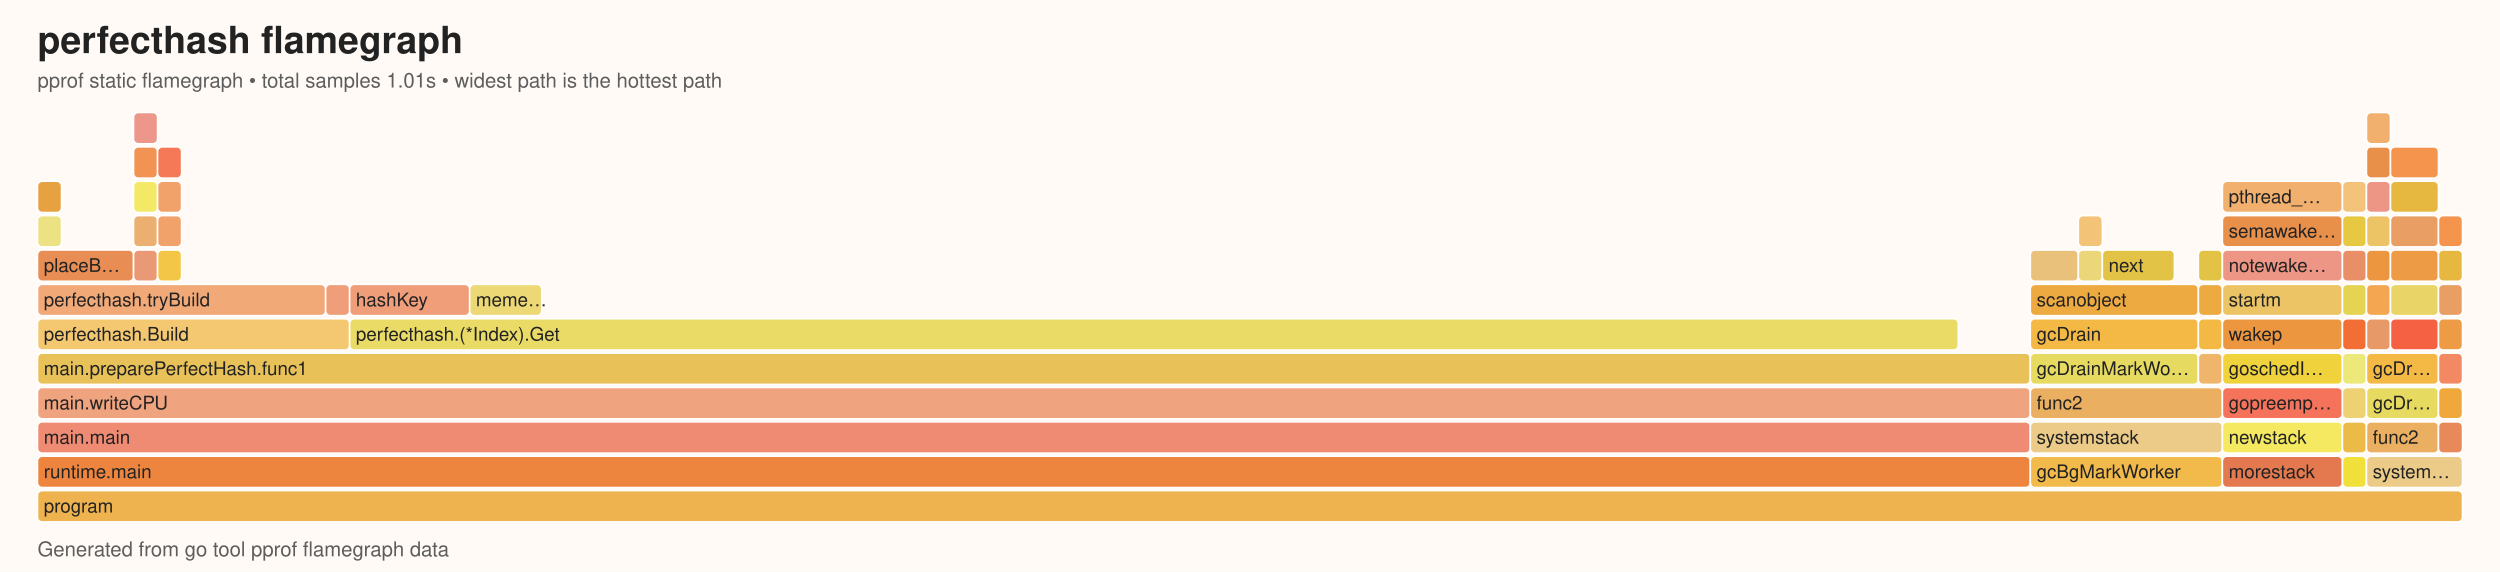
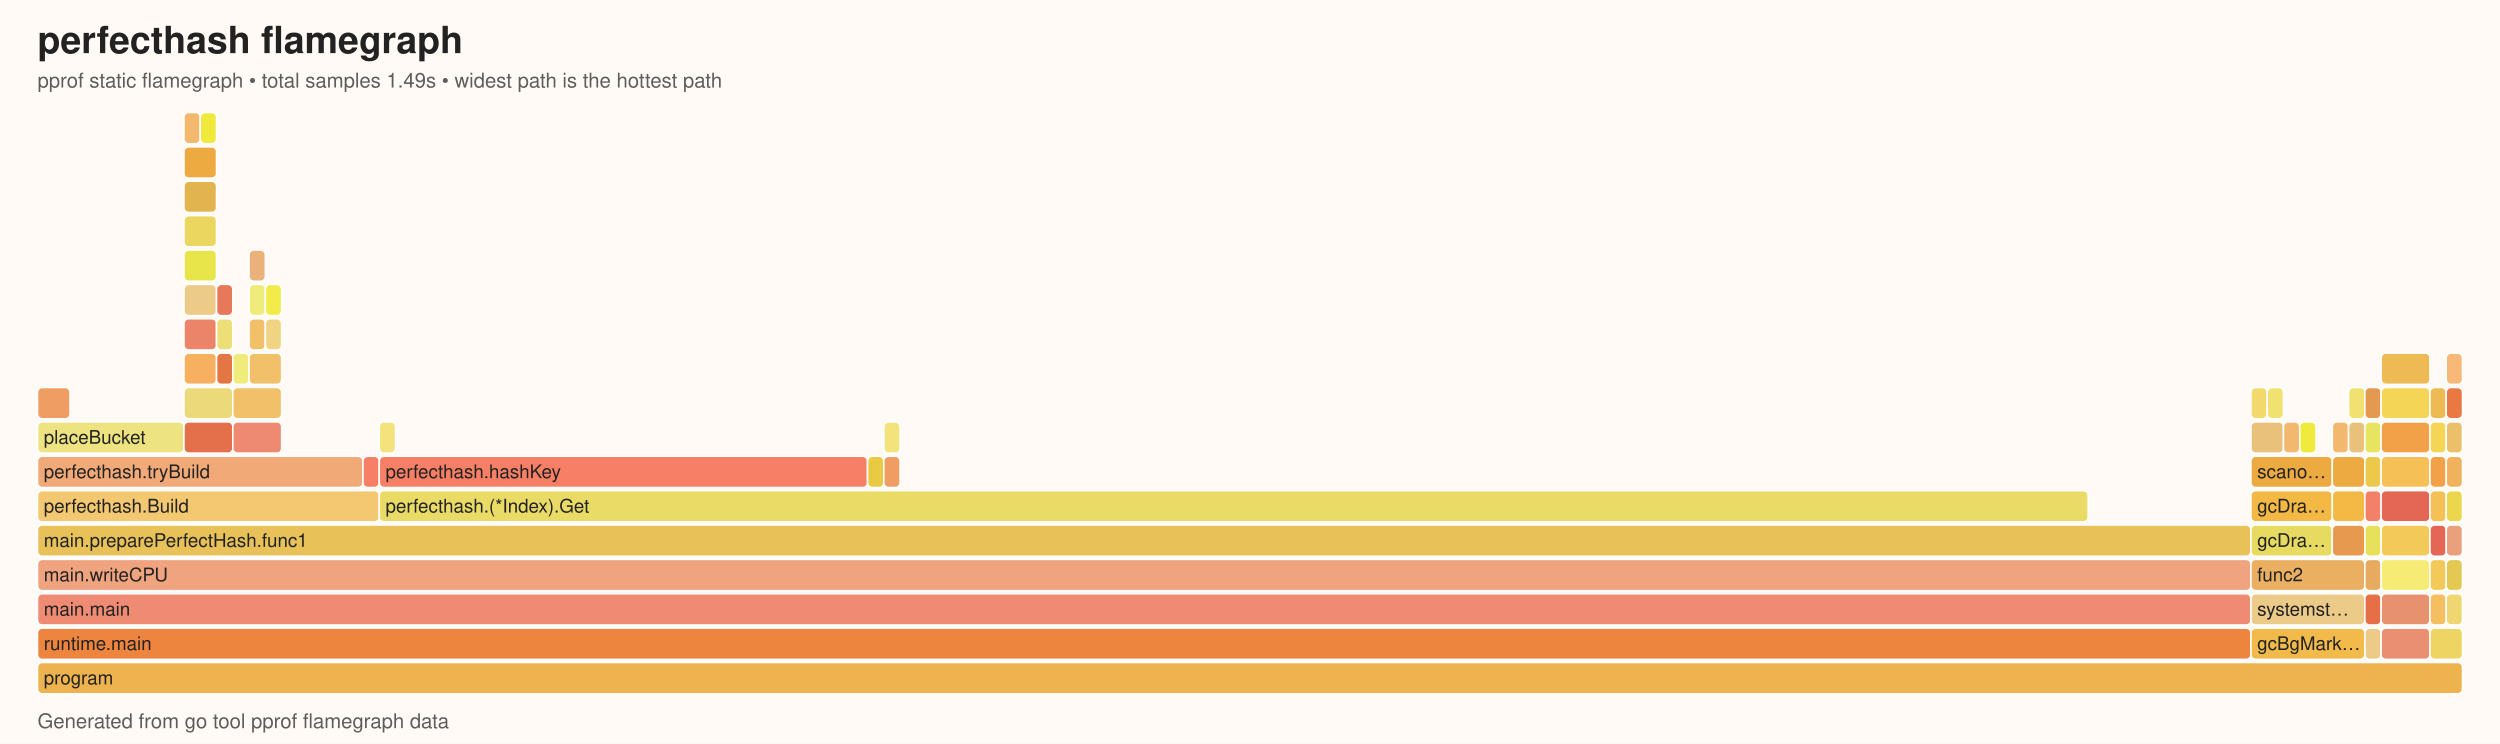
- <svg xmlns="http://www.w3.org/2000/svg" width="1600" height="366" viewBox="0 0 1600 366" role="img" aria-label="perfecthash flamegraph">
+ <svg xmlns="http://www.w3.org/2000/svg" width="1600" height="476" viewBox="0 0 1600 476" role="img" aria-label="perfecthash flamegraph">
  <style>text{font-family:-apple-system,BlinkMacSystemFont,'Segoe UI',Helvetica,Arial,sans-serif;}.title{font-size:24px;font-weight:700;fill:#222;}.subtitle{font-size:13px;fill:#5d5d5d;}.box-label{font-size:12px;fill:#222;pointer-events:none;}.box{stroke:#ffffff;stroke-width:1;}</style>
-   <rect x="0" y="0" width="1600" height="366" fill="#fffaf5" />
+   <rect x="0" y="0" width="1600" height="476" fill="#fffaf5" />
  <text class="title" x="24" y="34">perfecthash flamegraph</text>
-   <text class="subtitle" x="24" y="56">pprof static flamegraph • total samples 1.01s • widest path is the hottest path</text>
-   <g>
-     <rect class="box" x="24.00" y="314.00" width="1552.00" height="20" rx="3" ry="3" fill="hsl(38,82%,62%)" />
-     <text class="box-label" x="28.00" y="328.00">program</text>
-   </g>
-   <g>
-     <rect class="box" x="24.00" y="292.00" width="1275.41" height="20" rx="3" ry="3" fill="hsl(24,84%,59%)" />
-     <text class="box-label" x="28.00" y="306.00">runtime.main</text>
-   </g>
-   <g>
-     <rect class="box" x="24.00" y="270.00" width="1275.41" height="20" rx="3" ry="3" fill="hsl(12,78%,69%)" />
-     <text class="box-label" x="28.00" y="284.00">main.main</text>
-   </g>
-   <g>
-     <rect class="box" x="24.00" y="248.00" width="1275.41" height="20" rx="3" ry="3" fill="hsl(19,79%,72%)" />
-     <text class="box-label" x="28.00" y="262.00">main.writeCPU</text>
-   </g>
-   <g>
-     <rect class="box" x="24.00" y="226.00" width="1275.41" height="20" rx="3" ry="3" fill="hsl(44,76%,63%)" />
-     <text class="box-label" x="28.00" y="240.00">main.preparePerfectHash.func1</text>
-   </g>
-   <g>
-     <rect class="box" x="24.00" y="204.00" width="199.76" height="20" rx="3" ry="3" fill="hsl(40,85%,70%)" />
-     <text class="box-label" x="28.00" y="218.00">perfecthash.Build</text>
-   </g>
-   <g>
-     <rect class="box" x="24.00" y="182.00" width="184.40" height="20" rx="3" ry="3" fill="hsl(24,83%,71%)" />
-     <text class="box-label" x="28.00" y="196.00">perfecthash.tryBuild</text>
-   </g>
-   <g>
-     <rect class="box" x="24.00" y="160.00" width="61.47" height="20" rx="3" ry="3" fill="hsl(23,76%,62%)" />
-     <text class="box-label" x="28.00" y="174.00">placeB…</text>
-   </g>
-   <g>
-     <rect class="box" x="24.00" y="138.00" width="15.37" height="20" rx="3" ry="3" fill="hsl(54,73%,72%)" />
-   </g>
-   <g>
-     <rect class="box" x="24.00" y="116.00" width="15.37" height="20" rx="3" ry="3" fill="hsl(35,77%,58%)" />
-   </g>
-   <g>
-     <rect class="box" x="85.47" y="160.00" width="15.37" height="20" rx="3" ry="3" fill="hsl(18,73%,69%)" />
-   </g>
-   <g>
-     <rect class="box" x="85.47" y="138.00" width="15.37" height="20" rx="3" ry="3" fill="hsl(31,75%,68%)" />
-   </g>
-   <g>
-     <rect class="box" x="85.47" y="116.00" width="15.37" height="20" rx="3" ry="3" fill="hsl(55,86%,68%)" />
-   </g>
-   <g>
-     <rect class="box" x="85.47" y="94.00" width="15.37" height="20" rx="3" ry="3" fill="hsl(24,86%,64%)" />
-   </g>
-   <g>
-     <rect class="box" x="85.47" y="72.00" width="15.37" height="20" rx="3" ry="3" fill="hsl(9,72%,73%)" />
-   </g>
-   <g>
-     <rect class="box" x="100.83" y="160.00" width="15.37" height="20" rx="3" ry="3" fill="hsl(44,89%,62%)" />
-   </g>
-   <g>
-     <rect class="box" x="100.83" y="138.00" width="15.37" height="20" rx="3" ry="3" fill="hsl(25,83%,68%)" />
-   </g>
-   <g>
-     <rect class="box" x="100.83" y="116.00" width="15.37" height="20" rx="3" ry="3" fill="hsl(25,83%,68%)" />
-   </g>
-   <g>
-     <rect class="box" x="100.83" y="94.00" width="15.37" height="20" rx="3" ry="3" fill="hsl(13,89%,65%)" />
-   </g>
-   <g>
-     <rect class="box" x="208.40" y="182.00" width="15.37" height="20" rx="3" ry="3" fill="hsl(18,80%,71%)" />
-   </g>
-   <g>
-     <rect class="box" x="223.76" y="204.00" width="1029.54" height="20" rx="3" ry="3" fill="hsl(53,76%,66%)" />
-     <text class="box-label" x="227.76" y="218.00">perfecthash.(*Index).Get</text>
-   </g>
-   <g>
-     <rect class="box" x="223.76" y="182.00" width="76.83" height="20" rx="3" ry="3" fill="hsl(18,80%,71%)" />
-     <text class="box-label" x="227.76" y="196.00">hashKey</text>
-   </g>
-   <g>
-     <rect class="box" x="300.59" y="182.00" width="46.10" height="20" rx="3" ry="3" fill="hsl(50,76%,69%)" />
-     <text class="box-label" x="304.59" y="196.00">meme…</text>
-   </g>
-   <g>
-     <rect class="box" x="1299.41" y="292.00" width="122.93" height="20" rx="3" ry="3" fill="hsl(40,87%,62%)" />
-     <text class="box-label" x="1303.41" y="306.00">gcBgMarkWorker</text>
-   </g>
-   <g>
-     <rect class="box" x="1299.41" y="270.00" width="122.93" height="20" rx="3" ry="3" fill="hsl(40,73%,73%)" />
-     <text class="box-label" x="1303.41" y="284.00">systemstack</text>
-   </g>
-   <g>
-     <rect class="box" x="1299.41" y="248.00" width="122.93" height="20" rx="3" ry="3" fill="hsl(34,77%,65%)" />
-     <text class="box-label" x="1303.41" y="262.00">func2</text>
-   </g>
-   <g>
-     <rect class="box" x="1299.41" y="226.00" width="107.56" height="20" rx="3" ry="3" fill="hsl(55,73%,64%)" />
-     <text class="box-label" x="1303.41" y="240.00">gcDrainMarkWo…</text>
-   </g>
-   <g>
-     <rect class="box" x="1299.41" y="204.00" width="107.56" height="20" rx="3" ry="3" fill="hsl(40,88%,61%)" />
-     <text class="box-label" x="1303.41" y="218.00">gcDrain</text>
-   </g>
-   <g>
-     <rect class="box" x="1299.41" y="182.00" width="107.56" height="20" rx="3" ry="3" fill="hsl(37,82%,59%)" />
-     <text class="box-label" x="1303.41" y="196.00">scanobject</text>
-   </g>
-   <g>
-     <rect class="box" x="1299.41" y="160.00" width="30.73" height="20" rx="3" ry="3" fill="hsl(38,73%,70%)" />
-   </g>
-   <g>
-     <rect class="box" x="1330.14" y="160.00" width="15.37" height="20" rx="3" ry="3" fill="hsl(49,74%,70%)" />
-   </g>
-   <g>
-     <rect class="box" x="1330.14" y="138.00" width="15.37" height="20" rx="3" ry="3" fill="hsl(37,84%,71%)" />
-   </g>
-   <g>
-     <rect class="box" x="1345.50" y="160.00" width="46.10" height="20" rx="3" ry="3" fill="hsl(48,74%,58%)" />
-     <text class="box-label" x="1349.50" y="174.00">next</text>
-   </g>
-   <g>
-     <rect class="box" x="1406.97" y="226.00" width="15.37" height="20" rx="3" ry="3" fill="hsl(34,81%,68%)" />
-   </g>
-   <g>
-     <rect class="box" x="1406.97" y="204.00" width="15.37" height="20" rx="3" ry="3" fill="hsl(40,88%,61%)" />
-   </g>
-   <g>
-     <rect class="box" x="1406.97" y="182.00" width="15.37" height="20" rx="3" ry="3" fill="hsl(37,82%,59%)" />
-   </g>
-   <g>
-     <rect class="box" x="1406.97" y="160.00" width="15.37" height="20" rx="3" ry="3" fill="hsl(48,74%,58%)" />
-   </g>
-   <g>
-     <rect class="box" x="1422.34" y="292.00" width="76.83" height="20" rx="3" ry="3" fill="hsl(17,74%,60%)" />
-     <text class="box-label" x="1426.34" y="306.00">morestack</text>
-   </g>
-   <g>
-     <rect class="box" x="1422.34" y="270.00" width="76.83" height="20" rx="3" ry="3" fill="hsl(55,88%,67%)" />
-     <text class="box-label" x="1426.34" y="284.00">newstack</text>
-   </g>
-   <g>
-     <rect class="box" x="1422.34" y="248.00" width="76.83" height="20" rx="3" ry="3" fill="hsl(9,89%,66%)" />
-     <text class="box-label" x="1426.34" y="262.00">gopreemp…</text>
-   </g>
-   <g>
-     <rect class="box" x="1422.34" y="226.00" width="76.83" height="20" rx="3" ry="3" fill="hsl(50,86%,59%)" />
-     <text class="box-label" x="1426.34" y="240.00">goschedI…</text>
-   </g>
-   <g>
-     <rect class="box" x="1422.34" y="204.00" width="76.83" height="20" rx="3" ry="3" fill="hsl(30,83%,59%)" />
-     <text class="box-label" x="1426.34" y="218.00">wakep</text>
-   </g>
-   <g>
-     <rect class="box" x="1422.34" y="182.00" width="76.83" height="20" rx="3" ry="3" fill="hsl(42,78%,66%)" />
-     <text class="box-label" x="1426.34" y="196.00">startm</text>
-   </g>
-   <g>
-     <rect class="box" x="1422.34" y="160.00" width="76.83" height="20" rx="3" ry="3" fill="hsl(9,76%,73%)" />
-     <text class="box-label" x="1426.34" y="174.00">notewake…</text>
-   </g>
-   <g>
-     <rect class="box" x="1422.34" y="138.00" width="76.83" height="20" rx="3" ry="3" fill="hsl(26,77%,60%)" />
-     <text class="box-label" x="1426.34" y="152.00">semawake…</text>
-   </g>
-   <g>
-     <rect class="box" x="1422.34" y="116.00" width="76.83" height="20" rx="3" ry="3" fill="hsl(30,84%,69%)" />
-     <text class="box-label" x="1426.34" y="130.00">pthread_…</text>
-   </g>
-   <g>
-     <rect class="box" x="1499.17" y="292.00" width="15.37" height="20" rx="3" ry="3" fill="hsl(54,88%,59%)" />
-   </g>
-   <g>
-     <rect class="box" x="1499.17" y="270.00" width="15.37" height="20" rx="3" ry="3" fill="hsl(42,80%,60%)" />
-   </g>
-   <g>
-     <rect class="box" x="1499.17" y="248.00" width="15.37" height="20" rx="3" ry="3" fill="hsl(46,79%,69%)" />
-   </g>
-   <g>
-     <rect class="box" x="1499.17" y="226.00" width="15.37" height="20" rx="3" ry="3" fill="hsl(58,75%,70%)" />
-   </g>
-   <g>
-     <rect class="box" x="1499.17" y="204.00" width="15.37" height="20" rx="3" ry="3" fill="hsl(18,89%,58%)" />
-   </g>
-   <g>
-     <rect class="box" x="1499.17" y="182.00" width="15.37" height="20" rx="3" ry="3" fill="hsl(53,74%,61%)" />
-   </g>
-   <g>
-     <rect class="box" x="1499.17" y="160.00" width="15.37" height="20" rx="3" ry="3" fill="hsl(18,74%,66%)" />
-   </g>
-   <g>
-     <rect class="box" x="1499.17" y="138.00" width="15.37" height="20" rx="3" ry="3" fill="hsl(49,77%,58%)" />
-   </g>
-   <g>
-     <rect class="box" x="1499.17" y="116.00" width="15.37" height="20" rx="3" ry="3" fill="hsl(36,83%,72%)" />
-   </g>
-   <g>
-     <rect class="box" x="1514.53" y="292.00" width="61.47" height="20" rx="3" ry="3" fill="hsl(40,73%,73%)" />
-     <text class="box-label" x="1518.53" y="306.00">system…</text>
-   </g>
-   <g>
-     <rect class="box" x="1514.53" y="270.00" width="46.10" height="20" rx="3" ry="3" fill="hsl(34,77%,65%)" />
-     <text class="box-label" x="1518.53" y="284.00">func2</text>
-   </g>
-   <g>
-     <rect class="box" x="1514.53" y="248.00" width="46.10" height="20" rx="3" ry="3" fill="hsl(55,73%,64%)" />
-     <text class="box-label" x="1518.53" y="262.00">gcDr…</text>
-   </g>
-   <g>
-     <rect class="box" x="1514.53" y="226.00" width="46.10" height="20" rx="3" ry="3" fill="hsl(40,88%,61%)" />
-     <text class="box-label" x="1518.53" y="240.00">gcDr…</text>
-   </g>
-   <g>
-     <rect class="box" x="1514.53" y="204.00" width="15.37" height="20" rx="3" ry="3" fill="hsl(23,74%,66%)" />
-   </g>
-   <g>
-     <rect class="box" x="1514.53" y="182.00" width="15.37" height="20" rx="3" ry="3" fill="hsl(31,89%,64%)" />
-   </g>
-   <g>
-     <rect class="box" x="1514.53" y="160.00" width="15.37" height="20" rx="3" ry="3" fill="hsl(30,83%,59%)" />
-   </g>
-   <g>
-     <rect class="box" x="1514.53" y="138.00" width="15.37" height="20" rx="3" ry="3" fill="hsl(42,78%,66%)" />
-   </g>
-   <g>
-     <rect class="box" x="1514.53" y="116.00" width="15.37" height="20" rx="3" ry="3" fill="hsl(9,76%,73%)" />
-   </g>
-   <g>
-     <rect class="box" x="1514.53" y="94.00" width="15.37" height="20" rx="3" ry="3" fill="hsl(26,77%,60%)" />
-   </g>
-   <g>
-     <rect class="box" x="1514.53" y="72.00" width="15.37" height="20" rx="3" ry="3" fill="hsl(30,84%,69%)" />
-   </g>
-   <g>
-     <rect class="box" x="1529.90" y="204.00" width="30.73" height="20" rx="3" ry="3" fill="hsl(10,89%,61%)" />
-   </g>
-   <g>
-     <rect class="box" x="1529.90" y="182.00" width="30.73" height="20" rx="3" ry="3" fill="hsl(50,75%,66%)" />
-   </g>
-   <g>
-     <rect class="box" x="1529.90" y="160.00" width="30.73" height="20" rx="3" ry="3" fill="hsl(31,82%,60%)" />
-   </g>
-   <g>
-     <rect class="box" x="1529.90" y="138.00" width="30.73" height="20" rx="3" ry="3" fill="hsl(27,75%,65%)" />
-   </g>
-   <g>
-     <rect class="box" x="1529.90" y="116.00" width="30.73" height="20" rx="3" ry="3" fill="hsl(43,78%,58%)" />
-   </g>
-   <g>
-     <rect class="box" x="1529.90" y="94.00" width="30.73" height="20" rx="3" ry="3" fill="hsl(26,89%,63%)" />
-   </g>
-   <g>
-     <rect class="box" x="1560.63" y="270.00" width="15.37" height="20" rx="3" ry="3" fill="hsl(20,76%,63%)" />
-   </g>
-   <g>
-     <rect class="box" x="1560.63" y="248.00" width="15.37" height="20" rx="3" ry="3" fill="hsl(36,86%,59%)" />
-   </g>
-   <g>
-     <rect class="box" x="1560.63" y="226.00" width="15.37" height="20" rx="3" ry="3" fill="hsl(16,86%,67%)" />
-   </g>
-   <g>
-     <rect class="box" x="1560.63" y="204.00" width="15.37" height="20" rx="3" ry="3" fill="hsl(31,82%,60%)" />
-   </g>
-   <g>
-     <rect class="box" x="1560.63" y="182.00" width="15.37" height="20" rx="3" ry="3" fill="hsl(27,75%,65%)" />
-   </g>
-   <g>
-     <rect class="box" x="1560.63" y="160.00" width="15.37" height="20" rx="3" ry="3" fill="hsl(43,78%,58%)" />
-   </g>
-   <g>
-     <rect class="box" x="1560.63" y="138.00" width="15.37" height="20" rx="3" ry="3" fill="hsl(26,89%,63%)" />
-   </g>
-   <text class="subtitle" x="24" y="356">Generated from go tool pprof flamegraph data</text>
+   <text class="subtitle" x="24" y="56">pprof static flamegraph • total samples 1.49s • widest path is the hottest path</text>
+   <g>
+     <rect class="box" x="24.00" y="424.00" width="1552.00" height="20" rx="3" ry="3" fill="hsl(38,82%,62%)" />
+     <text class="box-label" x="28.00" y="438.00">program</text>
+   </g>
+   <g>
+     <rect class="box" x="24.00" y="402.00" width="1416.59" height="20" rx="3" ry="3" fill="hsl(24,84%,59%)" />
+     <text class="box-label" x="28.00" y="416.00">runtime.main</text>
+   </g>
+   <g>
+     <rect class="box" x="24.00" y="380.00" width="1416.59" height="20" rx="3" ry="3" fill="hsl(12,78%,69%)" />
+     <text class="box-label" x="28.00" y="394.00">main.main</text>
+   </g>
+   <g>
+     <rect class="box" x="24.00" y="358.00" width="1416.59" height="20" rx="3" ry="3" fill="hsl(19,79%,72%)" />
+     <text class="box-label" x="28.00" y="372.00">main.writeCPU</text>
+   </g>
+   <g>
+     <rect class="box" x="24.00" y="336.00" width="1416.59" height="20" rx="3" ry="3" fill="hsl(44,76%,63%)" />
+     <text class="box-label" x="28.00" y="350.00">main.preparePerfectHash.func1</text>
+   </g>
+   <g>
+     <rect class="box" x="24.00" y="314.00" width="218.74" height="20" rx="3" ry="3" fill="hsl(40,85%,70%)" />
+     <text class="box-label" x="28.00" y="328.00">perfecthash.Build</text>
+   </g>
+   <g>
+     <rect class="box" x="24.00" y="292.00" width="208.32" height="20" rx="3" ry="3" fill="hsl(24,83%,71%)" />
+     <text class="box-label" x="28.00" y="306.00">perfecthash.tryBuild</text>
+   </g>
+   <g>
+     <rect class="box" x="24.00" y="270.00" width="93.74" height="20" rx="3" ry="3" fill="hsl(54,76%,72%)" />
+     <text class="box-label" x="28.00" y="284.00">placeBucket</text>
+   </g>
+   <g>
+     <rect class="box" x="24.00" y="248.00" width="20.83" height="20" rx="3" ry="3" fill="hsl(25,81%,66%)" />
+   </g>
+   <g>
+     <rect class="box" x="117.74" y="270.00" width="31.25" height="20" rx="3" ry="3" fill="hsl(15,73%,59%)" />
+   </g>
+   <g>
+     <rect class="box" x="117.74" y="248.00" width="31.25" height="20" rx="3" ry="3" fill="hsl(50,75%,70%)" />
+   </g>
+   <g>
+     <rect class="box" x="117.74" y="226.00" width="20.83" height="20" rx="3" ry="3" fill="hsl(32,89%,67%)" />
+   </g>
+   <g>
+     <rect class="box" x="117.74" y="204.00" width="20.83" height="20" rx="3" ry="3" fill="hsl(12,77%,67%)" />
+   </g>
+   <g>
+     <rect class="box" x="117.74" y="182.00" width="20.83" height="20" rx="3" ry="3" fill="hsl(40,73%,73%)" />
+   </g>
+   <g>
+     <rect class="box" x="117.74" y="160.00" width="20.83" height="20" rx="3" ry="3" fill="hsl(59,77%,60%)" />
+   </g>
+   <g>
+     <rect class="box" x="117.74" y="138.00" width="20.83" height="20" rx="3" ry="3" fill="hsl(51,78%,65%)" />
+   </g>
+   <g>
+     <rect class="box" x="117.74" y="116.00" width="20.83" height="20" rx="3" ry="3" fill="hsl(41,72%,60%)" />
+   </g>
+   <g>
+     <rect class="box" x="117.74" y="94.00" width="20.83" height="20" rx="3" ry="3" fill="hsl(37,82%,59%)" />
+   </g>
+   <g>
+     <rect class="box" x="117.74" y="72.00" width="10.42" height="20" rx="3" ry="3" fill="hsl(34,83%,69%)" />
+   </g>
+   <g>
+     <rect class="box" x="128.16" y="72.00" width="10.42" height="20" rx="3" ry="3" fill="hsl(58,86%,59%)" />
+   </g>
+   <g>
+     <rect class="box" x="138.58" y="226.00" width="10.42" height="20" rx="3" ry="3" fill="hsl(19,75%,58%)" />
+   </g>
+   <g>
+     <rect class="box" x="138.58" y="204.00" width="10.42" height="20" rx="3" ry="3" fill="hsl(52,77%,70%)" />
+   </g>
+   <g>
+     <rect class="box" x="138.58" y="182.00" width="10.42" height="20" rx="3" ry="3" fill="hsl(13,75%,63%)" />
+   </g>
+   <g>
+     <rect class="box" x="148.99" y="270.00" width="31.25" height="20" rx="3" ry="3" fill="hsl(11,78%,69%)" />
+   </g>
+   <g>
+     <rect class="box" x="148.99" y="248.00" width="31.25" height="20" rx="3" ry="3" fill="hsl(38,84%,68%)" />
+   </g>
+   <g>
+     <rect class="box" x="148.99" y="226.00" width="10.42" height="20" rx="3" ry="3" fill="hsl(58,79%,71%)" />
+   </g>
+   <g>
+     <rect class="box" x="159.41" y="226.00" width="20.83" height="20" rx="3" ry="3" fill="hsl(38,84%,68%)" />
+   </g>
+   <g>
+     <rect class="box" x="159.41" y="204.00" width="10.42" height="20" rx="3" ry="3" fill="hsl(38,84%,68%)" />
+   </g>
+   <g>
+     <rect class="box" x="159.41" y="182.00" width="10.42" height="20" rx="3" ry="3" fill="hsl(58,79%,71%)" />
+   </g>
+   <g>
+     <rect class="box" x="159.41" y="160.00" width="10.42" height="20" rx="3" ry="3" fill="hsl(29,73%,70%)" />
+   </g>
+   <g>
+     <rect class="box" x="169.83" y="204.00" width="10.42" height="20" rx="3" ry="3" fill="hsl(44,80%,73%)" />
+   </g>
+   <g>
+     <rect class="box" x="169.83" y="182.00" width="10.42" height="20" rx="3" ry="3" fill="hsl(57,88%,62%)" />
+   </g>
+   <g>
+     <rect class="box" x="232.32" y="292.00" width="10.42" height="20" rx="3" ry="3" fill="hsl(11,89%,68%)" />
+   </g>
+   <g>
+     <rect class="box" x="242.74" y="314.00" width="1093.69" height="20" rx="3" ry="3" fill="hsl(53,76%,66%)" />
+     <text class="box-label" x="246.74" y="328.00">perfecthash.(*Index).Get</text>
+   </g>
+   <g>
+     <rect class="box" x="242.74" y="292.00" width="312.48" height="20" rx="3" ry="3" fill="hsl(11,89%,68%)" />
+     <text class="box-label" x="246.74" y="306.00">perfecthash.hashKey</text>
+   </g>
+   <g>
+     <rect class="box" x="242.74" y="270.00" width="10.42" height="20" rx="3" ry="3" fill="hsl(51,84%,72%)" />
+   </g>
+   <g>
+     <rect class="box" x="555.22" y="292.00" width="10.42" height="20" rx="3" ry="3" fill="hsl(48,80%,59%)" />
+   </g>
+   <g>
+     <rect class="box" x="565.64" y="292.00" width="10.42" height="20" rx="3" ry="3" fill="hsl(25,81%,66%)" />
+   </g>
+   <g>
+     <rect class="box" x="565.64" y="270.00" width="10.42" height="20" rx="3" ry="3" fill="hsl(51,84%,72%)" />
+   </g>
+   <g>
+     <rect class="box" x="1440.59" y="402.00" width="72.91" height="20" rx="3" ry="3" fill="hsl(40,87%,62%)" />
+     <text class="box-label" x="1444.59" y="416.00">gcBgMark…</text>
+   </g>
+   <g>
+     <rect class="box" x="1440.59" y="380.00" width="72.91" height="20" rx="3" ry="3" fill="hsl(40,73%,73%)" />
+     <text class="box-label" x="1444.59" y="394.00">systemst…</text>
+   </g>
+   <g>
+     <rect class="box" x="1440.59" y="358.00" width="72.91" height="20" rx="3" ry="3" fill="hsl(34,77%,65%)" />
+     <text class="box-label" x="1444.59" y="372.00">func2</text>
+   </g>
+   <g>
+     <rect class="box" x="1440.59" y="336.00" width="52.08" height="20" rx="3" ry="3" fill="hsl(55,73%,64%)" />
+     <text class="box-label" x="1444.59" y="350.00">gcDra…</text>
+   </g>
+   <g>
+     <rect class="box" x="1440.59" y="314.00" width="52.08" height="20" rx="3" ry="3" fill="hsl(40,88%,61%)" />
+     <text class="box-label" x="1444.59" y="328.00">gcDra…</text>
+   </g>
+   <g>
+     <rect class="box" x="1440.59" y="292.00" width="52.08" height="20" rx="3" ry="3" fill="hsl(37,82%,59%)" />
+     <text class="box-label" x="1444.59" y="306.00">scano…</text>
+   </g>
+   <g>
+     <rect class="box" x="1440.59" y="270.00" width="20.83" height="20" rx="3" ry="3" fill="hsl(38,73%,70%)" />
+   </g>
+   <g>
+     <rect class="box" x="1440.59" y="248.00" width="10.42" height="20" rx="3" ry="3" fill="hsl(48,85%,69%)" />
+   </g>
+   <g>
+     <rect class="box" x="1451.01" y="248.00" width="10.42" height="20" rx="3" ry="3" fill="hsl(53,81%,69%)" />
+   </g>
+   <g>
+     <rect class="box" x="1461.42" y="270.00" width="10.42" height="20" rx="3" ry="3" fill="hsl(34,83%,69%)" />
+   </g>
+   <g>
+     <rect class="box" x="1471.84" y="270.00" width="10.42" height="20" rx="3" ry="3" fill="hsl(58,86%,59%)" />
+   </g>
+   <g>
+     <rect class="box" x="1492.67" y="336.00" width="20.83" height="20" rx="3" ry="3" fill="hsl(29,76%,61%)" />
+   </g>
+   <g>
+     <rect class="box" x="1492.67" y="314.00" width="20.83" height="20" rx="3" ry="3" fill="hsl(40,88%,61%)" />
+   </g>
+   <g>
+     <rect class="box" x="1492.67" y="292.00" width="20.83" height="20" rx="3" ry="3" fill="hsl(37,82%,59%)" />
+   </g>
+   <g>
+     <rect class="box" x="1492.67" y="270.00" width="10.42" height="20" rx="3" ry="3" fill="hsl(34,83%,69%)" />
+   </g>
+   <g>
+     <rect class="box" x="1503.09" y="270.00" width="10.42" height="20" rx="3" ry="3" fill="hsl(38,73%,70%)" />
+   </g>
+   <g>
+     <rect class="box" x="1503.09" y="248.00" width="10.42" height="20" rx="3" ry="3" fill="hsl(53,81%,69%)" />
+   </g>
+   <g>
+     <rect class="box" x="1513.50" y="402.00" width="10.42" height="20" rx="3" ry="3" fill="hsl(40,73%,73%)" />
+   </g>
+   <g>
+     <rect class="box" x="1513.50" y="380.00" width="10.42" height="20" rx="3" ry="3" fill="hsl(15,76%,59%)" />
+   </g>
+   <g>
+     <rect class="box" x="1513.50" y="358.00" width="10.42" height="20" rx="3" ry="3" fill="hsl(33,75%,64%)" />
+   </g>
+   <g>
+     <rect class="box" x="1513.50" y="336.00" width="10.42" height="20" rx="3" ry="3" fill="hsl(57,75%,63%)" />
+   </g>
+   <g>
+     <rect class="box" x="1513.50" y="314.00" width="10.42" height="20" rx="3" ry="3" fill="hsl(11,85%,68%)" />
+   </g>
+   <g>
+     <rect class="box" x="1513.50" y="292.00" width="10.42" height="20" rx="3" ry="3" fill="hsl(47,81%,61%)" />
+   </g>
+   <g>
+     <rect class="box" x="1513.50" y="270.00" width="10.42" height="20" rx="3" ry="3" fill="hsl(59,74%,64%)" />
+   </g>
+   <g>
+     <rect class="box" x="1513.50" y="248.00" width="10.42" height="20" rx="3" ry="3" fill="hsl(30,73%,60%)" />
+   </g>
+   <g>
+     <rect class="box" x="1523.92" y="402.00" width="31.25" height="20" rx="3" ry="3" fill="hsl(15,74%,68%)" />
+   </g>
+   <g>
+     <rect class="box" x="1523.92" y="380.00" width="31.25" height="20" rx="3" ry="3" fill="hsl(17,72%,67%)" />
+   </g>
+   <g>
+     <rect class="box" x="1523.92" y="358.00" width="31.25" height="20" rx="3" ry="3" fill="hsl(55,88%,71%)" />
+   </g>
+   <g>
+     <rect class="box" x="1523.92" y="336.00" width="31.25" height="20" rx="3" ry="3" fill="hsl(44,86%,65%)" />
+   </g>
+   <g>
+     <rect class="box" x="1523.92" y="314.00" width="31.25" height="20" rx="3" ry="3" fill="hsl(8,72%,61%)" />
+   </g>
+   <g>
+     <rect class="box" x="1523.92" y="292.00" width="31.25" height="20" rx="3" ry="3" fill="hsl(40,89%,65%)" />
+   </g>
+   <g>
+     <rect class="box" x="1523.92" y="270.00" width="31.25" height="20" rx="3" ry="3" fill="hsl(31,88%,62%)" />
+   </g>
+   <g>
+     <rect class="box" x="1523.92" y="248.00" width="31.25" height="20" rx="3" ry="3" fill="hsl(48,89%,65%)" />
+   </g>
+   <g>
+     <rect class="box" x="1523.92" y="226.00" width="31.25" height="20" rx="3" ry="3" fill="hsl(40,81%,63%)" />
+   </g>
+   <g>
+     <rect class="box" x="1555.17" y="402.00" width="20.83" height="20" rx="3" ry="3" fill="hsl(49,80%,66%)" />
+   </g>
+   <g>
+     <rect class="box" x="1555.17" y="380.00" width="10.42" height="20" rx="3" ry="3" fill="hsl(38,88%,67%)" />
+   </g>
+   <g>
+     <rect class="box" x="1555.17" y="358.00" width="10.42" height="20" rx="3" ry="3" fill="hsl(44,86%,65%)" />
+   </g>
+   <g>
+     <rect class="box" x="1555.17" y="336.00" width="10.42" height="20" rx="3" ry="3" fill="hsl(8,72%,61%)" />
+   </g>
+   <g>
+     <rect class="box" x="1555.17" y="314.00" width="10.42" height="20" rx="3" ry="3" fill="hsl(40,89%,65%)" />
+   </g>
+   <g>
+     <rect class="box" x="1555.17" y="292.00" width="10.42" height="20" rx="3" ry="3" fill="hsl(31,88%,62%)" />
+   </g>
+   <g>
+     <rect class="box" x="1555.17" y="270.00" width="10.42" height="20" rx="3" ry="3" fill="hsl(48,89%,65%)" />
+   </g>
+   <g>
+     <rect class="box" x="1555.17" y="248.00" width="10.42" height="20" rx="3" ry="3" fill="hsl(40,81%,63%)" />
+   </g>
+   <g>
+     <rect class="box" x="1565.58" y="380.00" width="10.42" height="20" rx="3" ry="3" fill="hsl(48,81%,69%)" />
+   </g>
+   <g>
+     <rect class="box" x="1565.58" y="358.00" width="10.42" height="20" rx="3" ry="3" fill="hsl(48,74%,61%)" />
+   </g>
+   <g>
+     <rect class="box" x="1565.58" y="336.00" width="10.42" height="20" rx="3" ry="3" fill="hsl(20,72%,70%)" />
+   </g>
+   <g>
+     <rect class="box" x="1565.58" y="314.00" width="10.42" height="20" rx="3" ry="3" fill="hsl(52,80%,61%)" />
+   </g>
+   <g>
+     <rect class="box" x="1565.58" y="292.00" width="10.42" height="20" rx="3" ry="3" fill="hsl(35,83%,65%)" />
+   </g>
+   <g>
+     <rect class="box" x="1565.58" y="270.00" width="10.42" height="20" rx="3" ry="3" fill="hsl(40,77%,67%)" />
+   </g>
+   <g>
+     <rect class="box" x="1565.58" y="248.00" width="10.42" height="20" rx="3" ry="3" fill="hsl(19,80%,59%)" />
+   </g>
+   <g>
+     <rect class="box" x="1565.58" y="226.00" width="10.42" height="20" rx="3" ry="3" fill="hsl(30,89%,72%)" />
+   </g>
+   <text class="subtitle" x="24" y="466">Generated from go tool pprof flamegraph data</text>
</svg>
